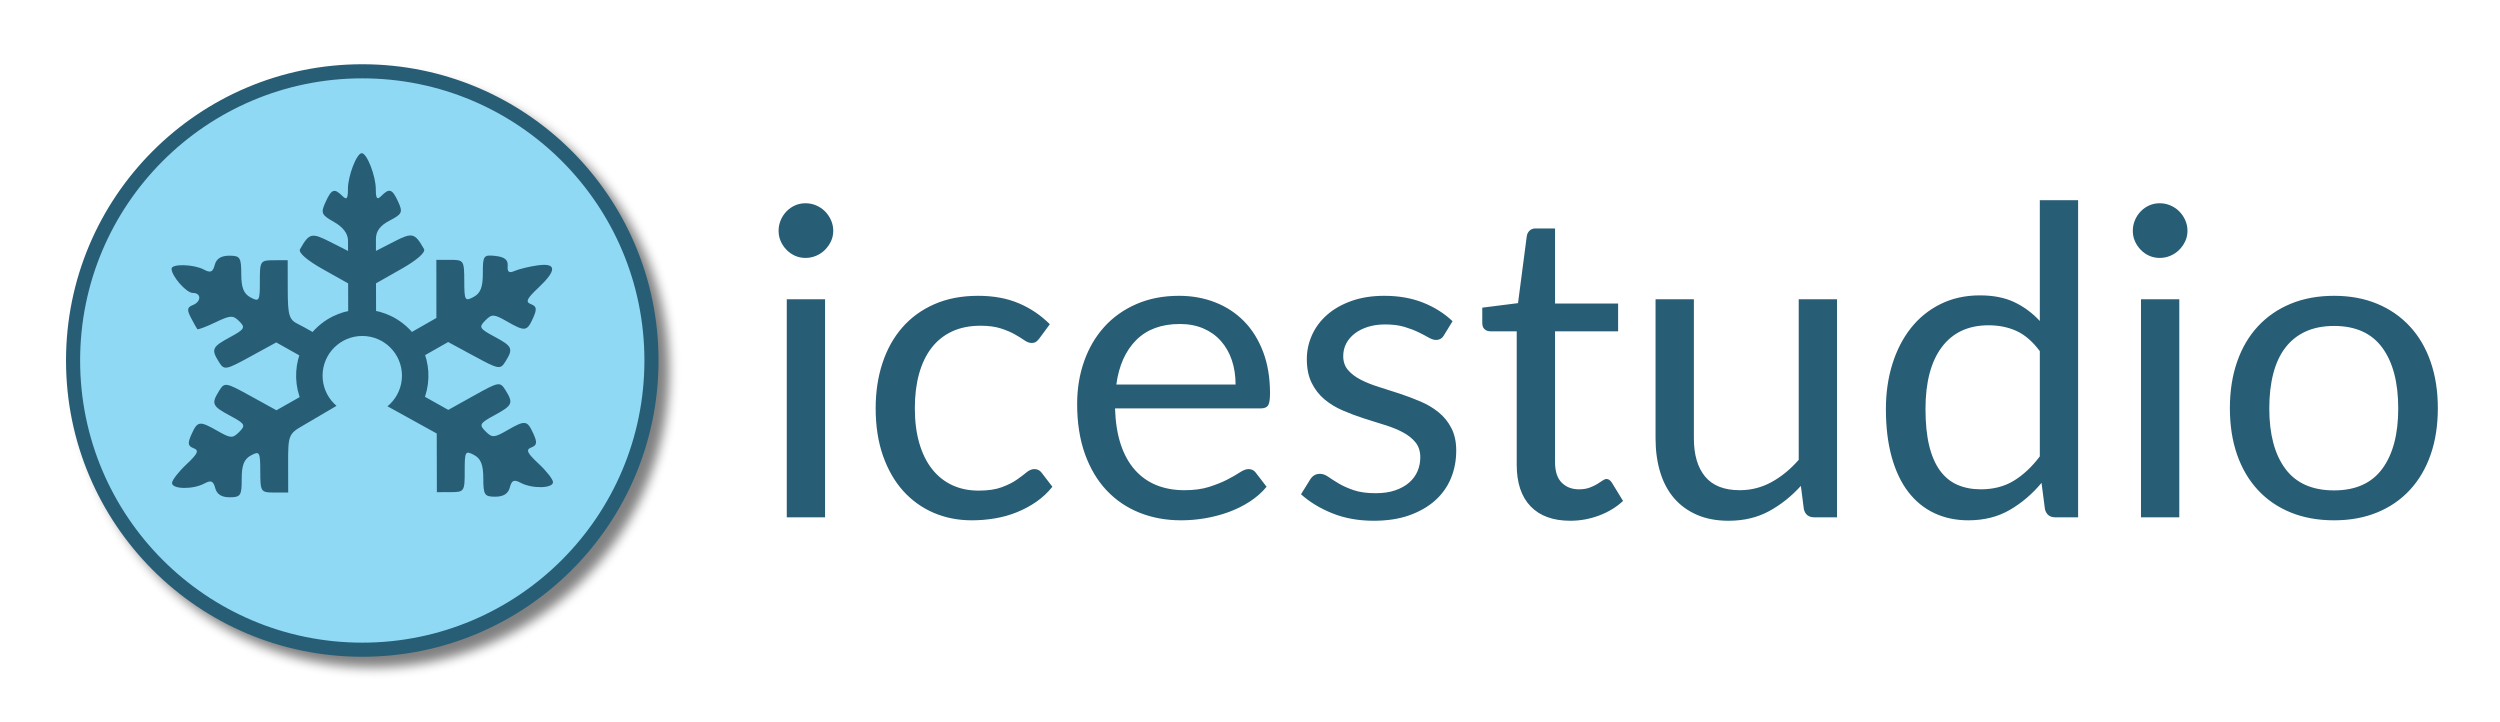
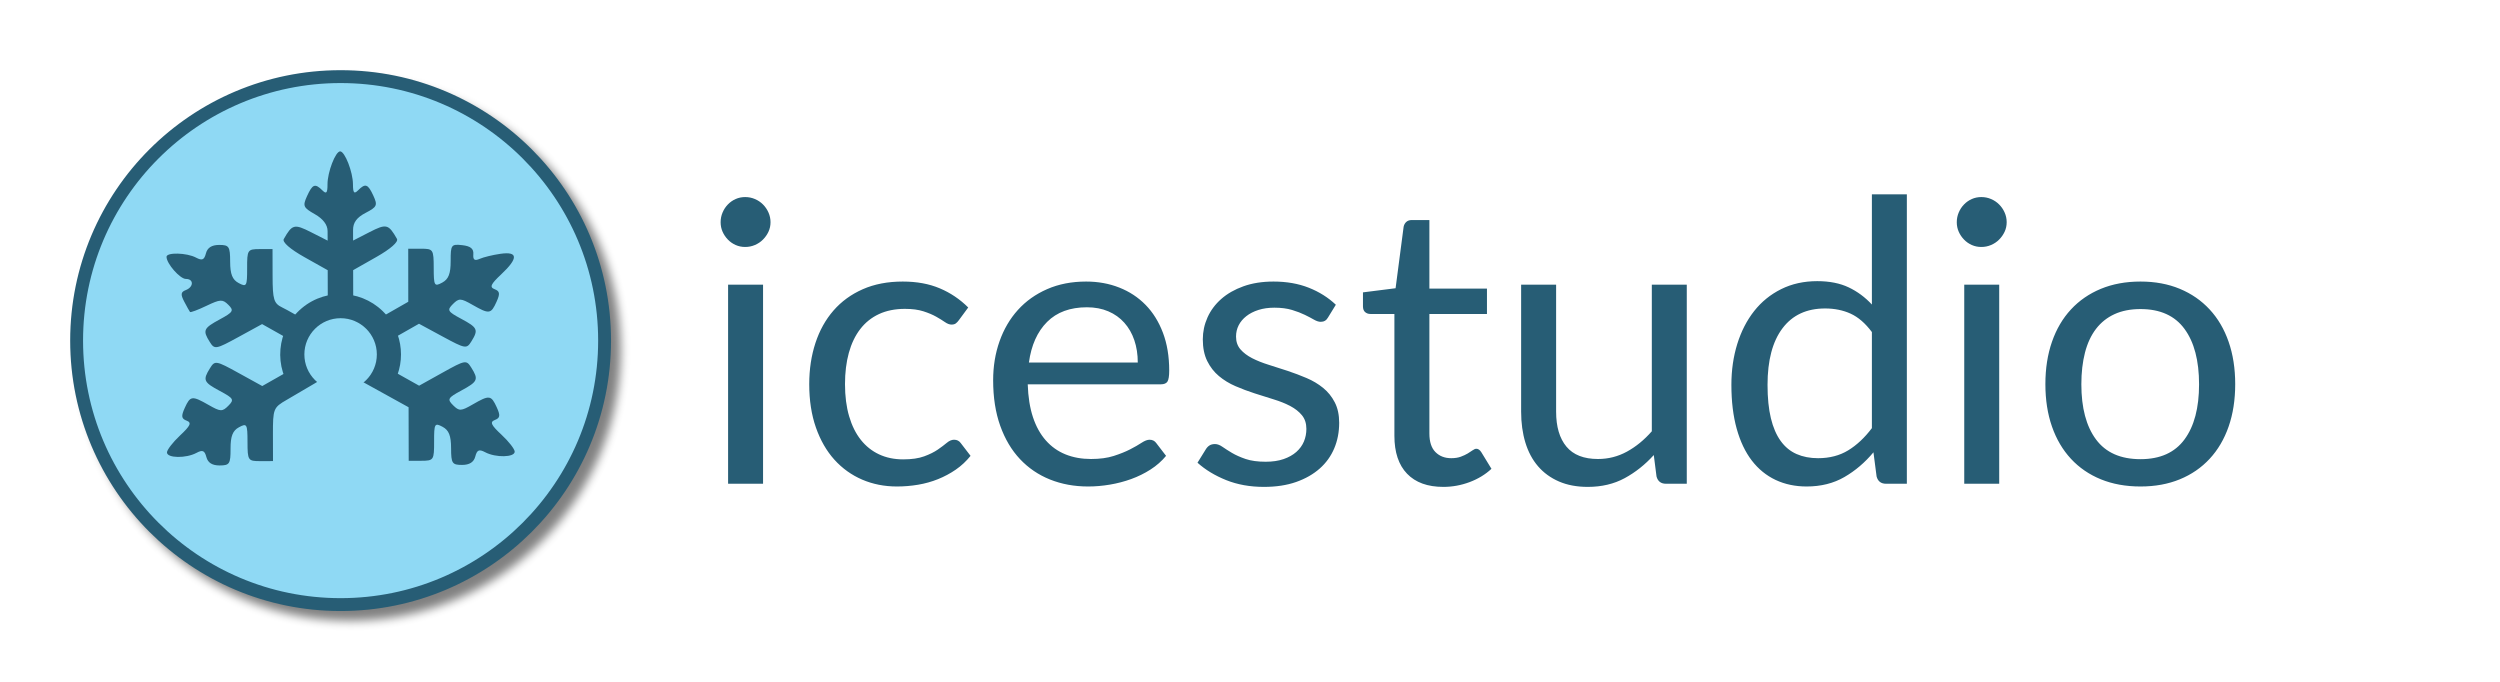
- <svg xmlns="http://www.w3.org/2000/svg" width="400.095mm" height="115.388mm" viewBox="0 0 1417.659 408.856" id="svg9427" version="1.1">
+ <svg xmlns="http://www.w3.org/2000/svg" width="1553.072" height="423.188" viewBox="0 0 1553.072 423.188" id="svg9427" version="1.1">
  <defs id="defs9429">
-     <filter id="filter4188" style="color-interpolation-filters:sRGB">
+     <filter id="filter4188" color-interpolation-filters="sRGB">
      <feFlood id="feFlood4190" result="flood" flood-color="rgb(0,0,0)" flood-opacity="0.498" />
      <feComposite id="feComposite4192" result="composite1" operator="in" in2="SourceGraphic" in="flood" />
      <feGaussianBlur id="feGaussianBlur4194" result="blur" stdDeviation="3" in="composite1" />
      <feOffset id="feOffset4196" result="offset" dy="6" dx="6" />
      <feComposite id="feComposite4198" result="composite2" operator="over" in2="offset" in="SourceGraphic" />
    </filter>
  </defs>
-   <g id="layer1" transform="translate(-261.2861,-9.758181)">
+   <g id="layer1" transform="translate(-255.1205,-2.59225)">
    <g id="g4190">
-       <text id="text7134-5-1-6-3-1-4" y="303.113" x="688.995" style="font-style:normal;font-weight:normal;font-size:54.253px;line-height:125%;font-family:sans-serif;letter-spacing:0px;word-spacing:0px;fill:#275d75;fill-opacity:1;stroke:none;stroke-width:1px;stroke-linecap:butt;stroke-linejoin:miter;stroke-opacity:1" xml:space="preserve">
-         <tspan style="font-style:normal;font-variant:normal;font-weight:normal;font-stretch:normal;font-size:244.137px;font-family:Lato;-inkscape-font-specification:Lato;fill:#275d75;fill-opacity:1" y="303.113" x="688.995" id="tspan7136-6-3-1-1-3-2">icestudio</tspan>
+       <text id="text7134-5-1-6-3-1-4" y="303.113" x="688.995" style="font-size:54.253px;font-style:normal;font-weight:normal;line-height:125%;letter-spacing:0px;word-spacing:0px;fill:#275d75;fill-opacity:1;stroke:none;font-family:sans-serif" xml:space="preserve">
+         <tspan style="font-size:244.137px;font-style:normal;font-variant:normal;font-weight:normal;font-stretch:normal;fill:#275d75;fill-opacity:1;font-family:Lato;-inkscape-font-specification:Lato" y="303.113" x="688.995" id="tspan7136-6-3-1-1-3-2">icestudio</tspan>
      </text>
      <g id="layer1-6" transform="translate(255.2861,-263.8901)">
        <g transform="translate(162.815,-5070.614)" id="g8802-7">
-           <circle style="opacity:1;fill:#8fd9f4;fill-opacity:1;stroke:#275d75;stroke-width:8;stroke-linecap:round;stroke-linejoin:round;stroke-miterlimit:4;stroke-dasharray:none;stroke-dashoffset:0;stroke-opacity:1;filter:url(#filter4188)" id="path4317-7-3-6-8-5-5-9-1-5" r="163.995" cy="5548.69" cx="48.614" />
+           <circle style="fill:#8fd9f4;fill-opacity:1;stroke:#275d75;stroke-width:8;stroke-linecap:round;stroke-linejoin:round;stroke-miterlimit:4;stroke-opacity:1;stroke-dasharray:none;stroke-dashoffset:0;filter:url(#filter4188)" id="path4317-7-3-6-8-5-5-9-1-5" r="163.995" cy="5548.69" cx="48.614" d="m 212.609,5548.69 c 0,90.572 -73.423,163.995 -163.995,163.995 -90.572,0 -163.995,-73.423 -163.995,-163.995 0,-90.572 73.423,-163.995 163.995,-163.995 90.572,0 163.995,73.423 163.995,163.995 z" />
          <g transform="matrix(1.000412,0,0,1.000412,51.04637,-3.697741)" id="g8707-3">
            <path style="fill:#275d75;fill-opacity:1" d="m -10.3,5571.747 -8.547,5.133 c -4.701,2.823 -12.394,7.34 -17.095,10.038 -8.219,4.716 -8.546,5.54 -8.511,21.454 l 0.037,16.55 -7.9,0.018 c -7.617,0.017 -7.901,-0.411 -7.927,-11.926 -0.025,-11.127 -0.386,-11.75 -5.287,-9.113 -3.903,2.1 -5.255,5.526 -5.237,13.272 0.021,9.482 -0.604,10.443 -6.807,10.457 -4.588,0.01 -7.281,-1.692 -8.202,-5.186 -1.086,-4.115 -2.374,-4.662 -6.17,-2.62 -6.478,3.486 -18.309,3.303 -18.317,-0.282 -0.003,-1.591 3.658,-6.332 8.137,-10.535 6.5,-6.099 7.325,-7.953 4.087,-9.187 -3.276,-1.249 -3.501,-2.772 -1.172,-7.915 3.443,-7.601 4.513,-7.729 14.913,-1.791 7.303,4.17 8.409,4.21 12.162,0.44 3.753,-3.77 3.28,-4.601 -5.197,-9.142 -10.253,-5.492 -10.808,-6.765 -6.194,-14.19 3.031,-4.878 3.651,-4.773 17.791,3.019 l 14.65,8.073 15.115,-8.575 c 8.313,-4.716 15.113,-9.534 15.11,-10.705 -0.003,-1.172 -6.827,-5.969 -15.166,-10.66 l -15.161,-8.529 -14.685,8.034 c -14.033,7.677 -14.822,7.816 -17.769,3.12 -4.561,-7.267 -3.986,-8.572 6.21,-14.092 8.317,-4.502 8.878,-5.46 5.299,-9.023 -3.58,-3.564 -5.021,-3.499 -13.589,0.61 -5.272,2.528 -9.871,4.25 -10.221,3.827 -0.35,-0.423 -1.965,-3.315 -3.59,-6.425 -2.35,-4.498 -2.157,-5.964 0.944,-7.162 5.001,-1.932 5.063,-6.941 0.086,-6.929 -3.664,0.01 -12.021,-9.527 -12.03,-13.727 -0.006,-2.902 12.583,-2.57 18.318,0.482 3.805,2.026 5.09,1.473 6.158,-2.647 0.906,-3.497 3.591,-5.212 8.179,-5.222 6.203,-0.013 6.833,0.944 6.854,10.426 0.017,7.746 1.384,11.166 5.296,13.248 4.913,2.615 5.271,1.991 5.247,-9.136 -0.026,-11.514 0.257,-11.944 7.874,-11.961 l 7.9,-0.018 0.037,16.695 c 0.033,14.7 0.746,17.039 5.969,19.577 3.262,1.585 10.975,5.973 17.139,9.751 l 11.207,6.869 -0.044,-19.878 -0.044,-19.878 -14.502,-8.142 c -8.841,-4.964 -13.831,-9.331 -12.782,-11.186 5.206,-9.213 6.539,-9.549 16.956,-4.263 l 10.288,5.22 -0.034,-5.979 c -0.029,-3.875 -2.807,-7.551 -7.923,-10.447 -7.19,-4.07 -7.622,-5.067 -4.852,-11.181 3.41,-7.529 5.002,-8.122 9.576,-3.567 2.463,2.452 3.164,1.6 3.152,-3.833 -0.017,-7.532 4.938,-20.413 7.855,-20.419 2.917,-0.01 7.929,12.852 7.946,20.384 0.012,5.434 0.716,6.282 3.169,3.819 4.538,-4.559 6.148,-3.988 9.521,3.371 2.717,5.928 2.262,6.93 -4.821,10.612 -5.503,2.861 -7.816,6.013 -7.806,10.636 l 0.015,6.57 10.264,-5.265 c 10.394,-5.332 11.728,-5.003 16.975,4.188 1.057,1.851 -3.914,6.24 -12.732,11.243 l -14.466,8.206 0.043,19.57 0.043,19.57 17.072,-9.755 17.072,-9.755 -0.013,-16.459 -0.013,-16.459 7.9,-0.018 c 7.617,-0.017 7.901,0.411 7.927,11.925 0.025,11.127 0.386,11.75 5.287,9.113 3.925,-2.112 5.255,-5.526 5.237,-13.447 -0.022,-10.027 0.378,-10.571 7.22,-9.799 5.13,0.579 7.132,2.215 6.859,5.608 -0.283,3.52 0.766,4.284 3.957,2.882 2.388,-1.05 8.192,-2.459 12.898,-3.131 10.988,-1.57 11.132,2.737 0.426,12.782 -6.5,6.099 -7.325,7.953 -4.087,9.188 3.276,1.249 3.501,2.771 1.172,7.915 -3.443,7.6 -4.513,7.729 -14.913,1.79 -7.303,-4.17 -8.409,-4.21 -12.162,-0.44 -3.753,3.77 -3.28,4.601 5.197,9.142 10.221,5.475 10.801,6.776 6.272,14.064 -2.926,4.71 -3.715,4.574 -17.783,-3.041 l -14.72,-7.968 -15.123,8.596 c -8.317,4.728 -15.12,9.555 -15.117,10.727 0.003,1.172 6.824,5.959 15.158,10.638 l 15.153,8.508 14.614,-8.138 c 14.106,-7.855 14.724,-7.963 17.777,-3.098 4.647,7.405 4.098,8.68 -6.131,14.218 -8.457,4.579 -8.926,5.412 -5.156,9.165 3.77,3.753 4.876,3.708 12.16,-0.494 10.374,-5.984 11.444,-5.861 14.921,1.724 2.353,5.133 2.134,6.657 -1.136,7.92 -3.232,1.249 -2.4,3.099 4.128,9.169 4.498,4.183 8.18,8.907 8.184,10.499 0.008,3.586 -11.822,3.821 -18.316,0.364 -3.805,-2.025 -5.09,-1.473 -6.158,2.647 -0.906,3.498 -3.591,5.212 -8.179,5.222 -6.203,0.013 -6.832,-0.944 -6.853,-10.426 -0.017,-7.746 -1.384,-11.166 -5.296,-13.248 -4.913,-2.615 -5.271,-1.991 -5.247,9.136 0.025,11.514 -0.257,11.944 -7.874,11.961 l -7.9,0.018 -0.037,-16.628 -0.037,-16.627 -34.277,-18.952 c -9.321,-6.817 -10.537,-3.046 -15.797,-0.78 z" id="path5887-6-27-7-0-7-2-2-0-5" />
-             <path style="opacity:1;fill:#275d75;fill-opacity:1;stroke:none;stroke-width:2;stroke-linecap:round;stroke-linejoin:round;stroke-miterlimit:4;stroke-dasharray:none;stroke-dashoffset:0;stroke-opacity:1" id="path7728-7-0-0-6" d="m -31.158,5582.794 a 37.5,37.5 0 0 1 2.993,-51.381 37.5,37.5 0 0 1 51.468,0 37.5,37.5 0 0 1 2.993,51.381 l -28.727,-24.105 z" />
-             <circle style="opacity:1;fill:#276279;fill-opacity:1;stroke:none;stroke-width:2;stroke-linecap:round;stroke-linejoin:round;stroke-miterlimit:4;stroke-dasharray:none;stroke-dashoffset:0;stroke-opacity:1" id="path7730-4-9-4-2" cx="-2.432" cy="5558.69" r="20" />
-             <circle cy="5558.69" cx="-2.432" id="path7730-9-4-9-5-9" style="opacity:1;fill:#8fd9f4;fill-opacity:1;stroke:none;stroke-width:2;stroke-linecap:round;stroke-linejoin:round;stroke-miterlimit:4;stroke-dasharray:none;stroke-dashoffset:0;stroke-opacity:1" r="22.5" />
+             <path style="fill:#275d75;fill-opacity:1;stroke:none" id="path7728-7-0-0-6" d="m -31.158,5582.794 c -13.313,-15.865 -11.243,-39.519 4.622,-52.831 15.865,-13.313 39.519,-11.243 52.831,4.622 11.698,13.941 11.698,34.268 -1e-6,48.209 l -28.727,-24.105 z" />
+             <circle style="fill:#276279;fill-opacity:1;stroke:none" id="path7730-4-9-4-2" cx="-2.432" cy="5558.69" r="20" d="m 17.568,5558.69 c 0,11.046 -8.954,20 -20,20 -11.046,0 -20,-8.954 -20,-20 0,-11.046 8.954,-20 20,-20 11.046,0 20,8.954 20,20 z" />
+             <circle cy="5558.69" cx="-2.432" id="path7730-9-4-9-5-9" style="fill:#8fd9f4;fill-opacity:1;stroke:none" r="22.5" d="m 20.068,5558.69 c 0,12.426 -10.074,22.5 -22.5,22.5 -12.426,0 -22.5,-10.074 -22.5,-22.5 0,-12.426 10.074,-22.5 22.5,-22.5 12.426,0 22.5,10.074 22.5,22.5 z" />
          </g>
        </g>
      </g>
    </g>
  </g>
</svg>
